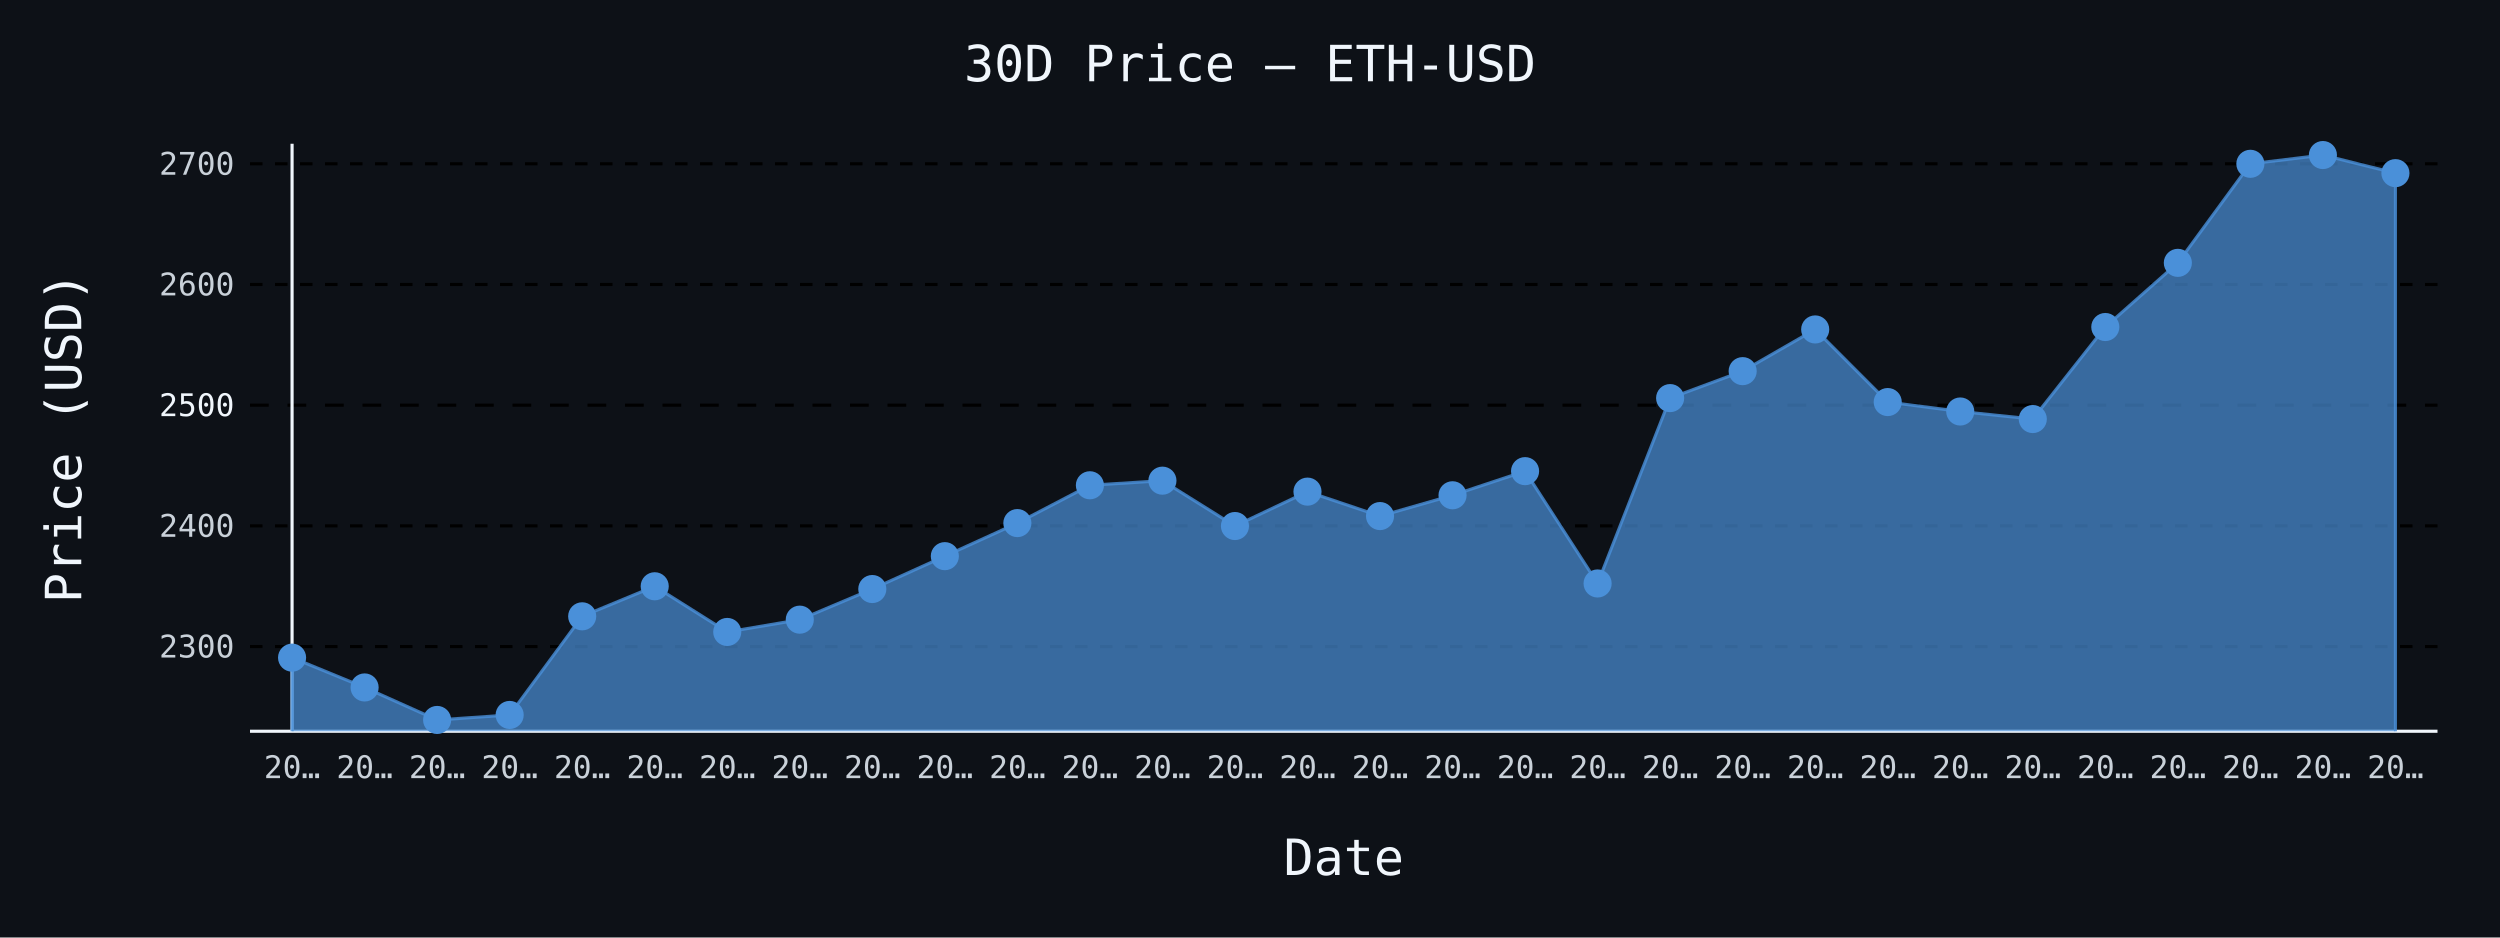
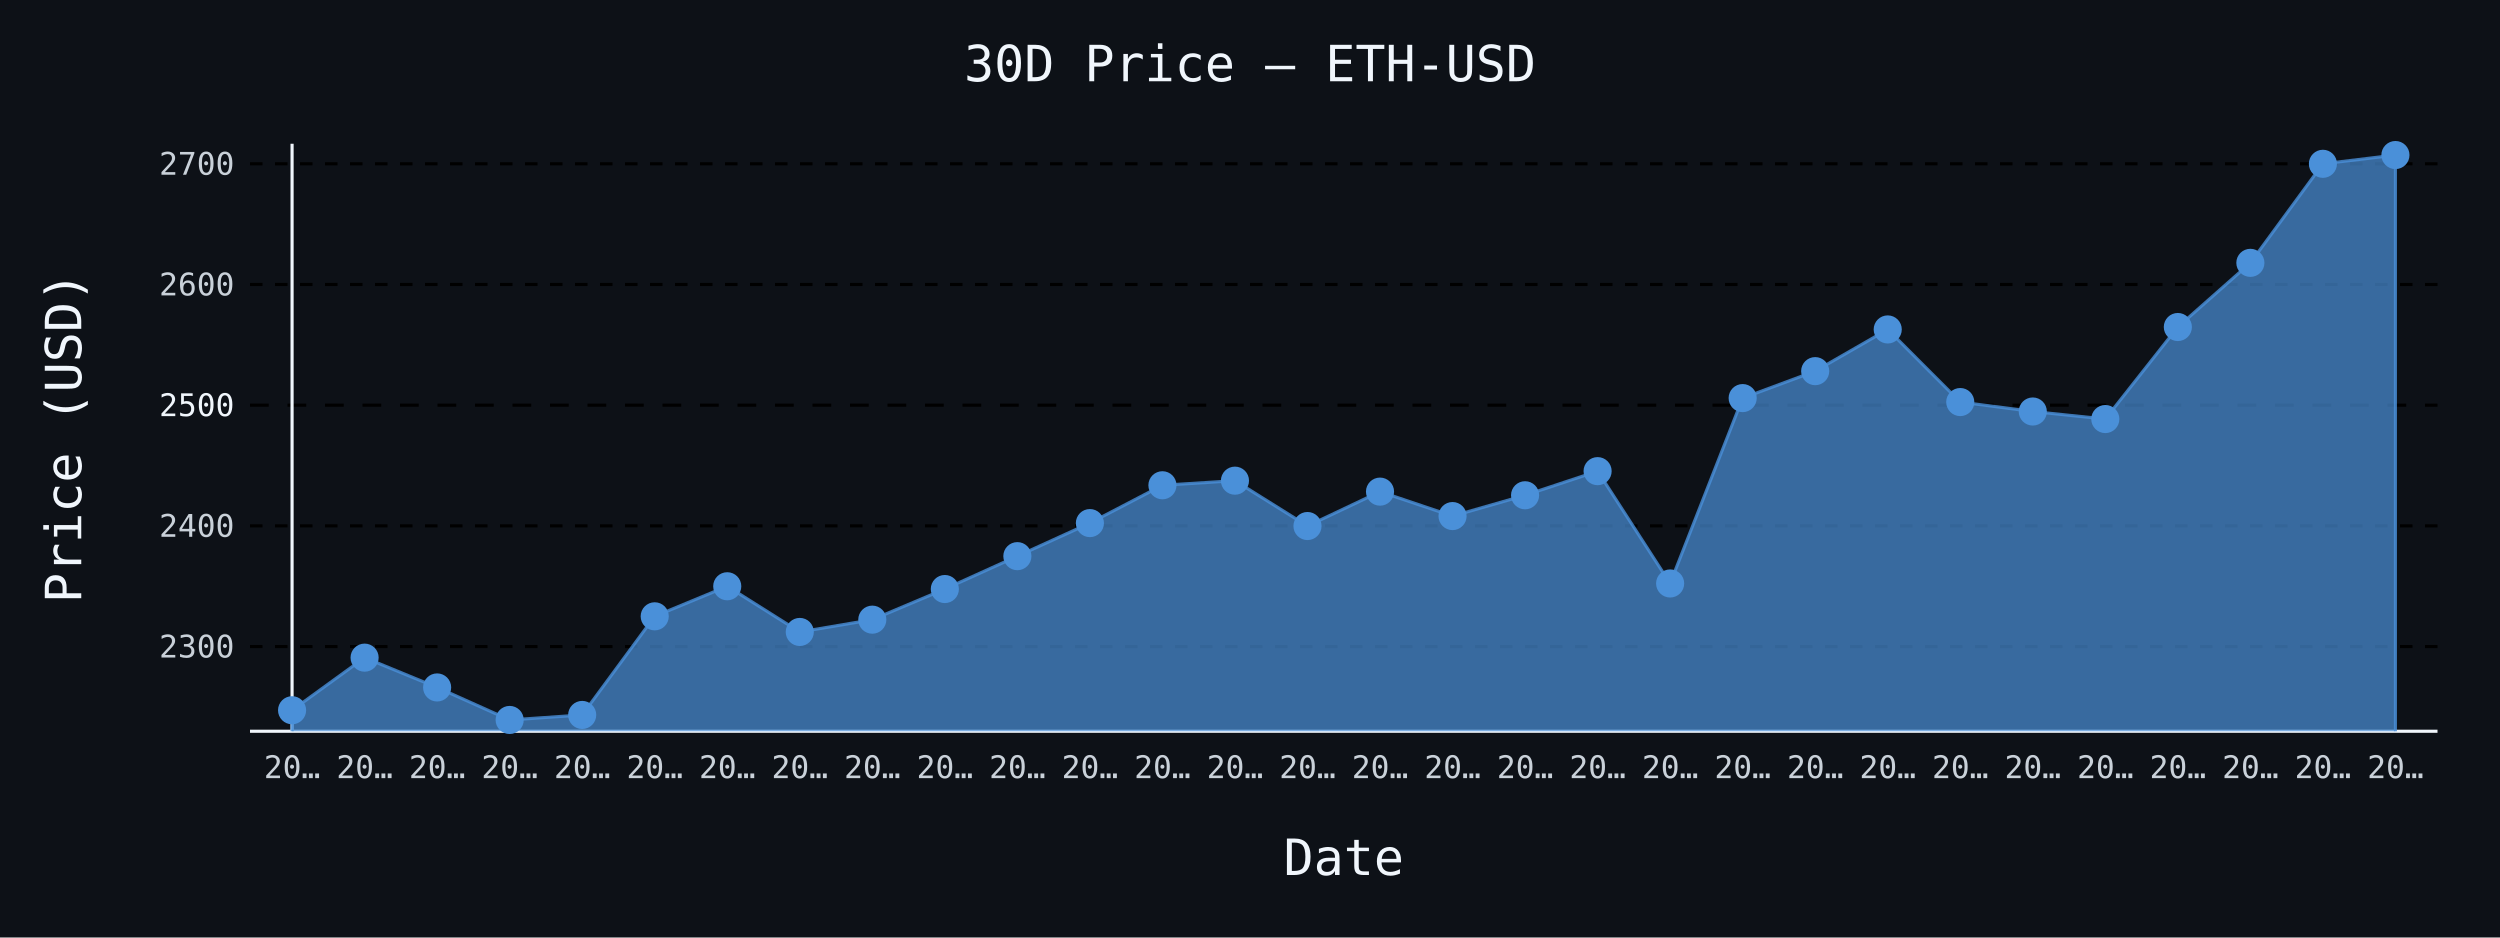
- <svg xmlns="http://www.w3.org/2000/svg" id="chart-3619e8cc-a2e5-4f71-8924-03aa1c28a841" class="pygal-chart" viewBox="0 0 800 300">
+ <svg xmlns="http://www.w3.org/2000/svg" id="chart-1778ae69-4712-41b3-8d00-004ba75d7d45" class="pygal-chart" viewBox="0 0 800 300">
  <defs>
-     <style type="text/css">#chart-3619e8cc-a2e5-4f71-8924-03aa1c28a841{-webkit-user-select:none;-webkit-font-smoothing:antialiased;font-family:monospace}#chart-3619e8cc-a2e5-4f71-8924-03aa1c28a841 .title{font-family:monospace;font-size:16px}#chart-3619e8cc-a2e5-4f71-8924-03aa1c28a841 .legends .legend text{font-family:monospace;font-size:14px}#chart-3619e8cc-a2e5-4f71-8924-03aa1c28a841 .axis text{font-family:monospace;font-size:10px}#chart-3619e8cc-a2e5-4f71-8924-03aa1c28a841 .axis text.major{font-family:monospace;font-size:10px}#chart-3619e8cc-a2e5-4f71-8924-03aa1c28a841 .text-overlay text.value{font-family:monospace;font-size:16px}#chart-3619e8cc-a2e5-4f71-8924-03aa1c28a841 .text-overlay text.label{font-family:monospace;font-size:10px}#chart-3619e8cc-a2e5-4f71-8924-03aa1c28a841 .tooltip{font-family:monospace;font-size:14px}#chart-3619e8cc-a2e5-4f71-8924-03aa1c28a841 text.no_data{font-family:monospace;font-size:64px}
- #chart-3619e8cc-a2e5-4f71-8924-03aa1c28a841{background-color:#0d1117}#chart-3619e8cc-a2e5-4f71-8924-03aa1c28a841 path,#chart-3619e8cc-a2e5-4f71-8924-03aa1c28a841 line,#chart-3619e8cc-a2e5-4f71-8924-03aa1c28a841 rect,#chart-3619e8cc-a2e5-4f71-8924-03aa1c28a841 circle{-webkit-transition:150ms;-moz-transition:150ms;transition:150ms}#chart-3619e8cc-a2e5-4f71-8924-03aa1c28a841 .graph &gt; .background{fill:#0d1117}#chart-3619e8cc-a2e5-4f71-8924-03aa1c28a841 .plot &gt; .background{fill:#0d1117}#chart-3619e8cc-a2e5-4f71-8924-03aa1c28a841 .graph{fill:#c9d1d9}#chart-3619e8cc-a2e5-4f71-8924-03aa1c28a841 text.no_data{fill:#f0f6fc}#chart-3619e8cc-a2e5-4f71-8924-03aa1c28a841 .title{fill:#f0f6fc}#chart-3619e8cc-a2e5-4f71-8924-03aa1c28a841 .legends .legend text{fill:#c9d1d9}#chart-3619e8cc-a2e5-4f71-8924-03aa1c28a841 .legends .legend:hover text{fill:#f0f6fc}#chart-3619e8cc-a2e5-4f71-8924-03aa1c28a841 .axis .line{stroke:#f0f6fc}#chart-3619e8cc-a2e5-4f71-8924-03aa1c28a841 .axis .guide.line{stroke:#8b949e}#chart-3619e8cc-a2e5-4f71-8924-03aa1c28a841 .axis .major.line{stroke:#c9d1d9}#chart-3619e8cc-a2e5-4f71-8924-03aa1c28a841 .axis text.major{fill:#f0f6fc}#chart-3619e8cc-a2e5-4f71-8924-03aa1c28a841 .axis.y .guides:hover .guide.line,#chart-3619e8cc-a2e5-4f71-8924-03aa1c28a841 .line-graph .axis.x .guides:hover .guide.line,#chart-3619e8cc-a2e5-4f71-8924-03aa1c28a841 .stackedline-graph .axis.x .guides:hover .guide.line,#chart-3619e8cc-a2e5-4f71-8924-03aa1c28a841 .xy-graph .axis.x .guides:hover .guide.line{stroke:#f0f6fc}#chart-3619e8cc-a2e5-4f71-8924-03aa1c28a841 .axis .guides:hover text{fill:#f0f6fc}#chart-3619e8cc-a2e5-4f71-8924-03aa1c28a841 .reactive{fill-opacity:.7;stroke-opacity:.8;stroke-width:1}#chart-3619e8cc-a2e5-4f71-8924-03aa1c28a841 .ci{stroke:#c9d1d9}#chart-3619e8cc-a2e5-4f71-8924-03aa1c28a841 .reactive.active,#chart-3619e8cc-a2e5-4f71-8924-03aa1c28a841 .active .reactive{fill-opacity:.8;stroke-opacity:.9;stroke-width:4}#chart-3619e8cc-a2e5-4f71-8924-03aa1c28a841 .ci .reactive.active{stroke-width:1.5}#chart-3619e8cc-a2e5-4f71-8924-03aa1c28a841 .series text{fill:#f0f6fc}#chart-3619e8cc-a2e5-4f71-8924-03aa1c28a841 .tooltip rect{fill:#0d1117;stroke:#f0f6fc;-webkit-transition:opacity 150ms;-moz-transition:opacity 150ms;transition:opacity 150ms}#chart-3619e8cc-a2e5-4f71-8924-03aa1c28a841 .tooltip .label{fill:#c9d1d9}#chart-3619e8cc-a2e5-4f71-8924-03aa1c28a841 .tooltip .label{fill:#c9d1d9}#chart-3619e8cc-a2e5-4f71-8924-03aa1c28a841 .tooltip .legend{font-size:.8em;fill:#8b949e}#chart-3619e8cc-a2e5-4f71-8924-03aa1c28a841 .tooltip .x_label{font-size:.6em;fill:#f0f6fc}#chart-3619e8cc-a2e5-4f71-8924-03aa1c28a841 .tooltip .xlink{font-size:.5em;text-decoration:underline}#chart-3619e8cc-a2e5-4f71-8924-03aa1c28a841 .tooltip .value{font-size:1.5em}#chart-3619e8cc-a2e5-4f71-8924-03aa1c28a841 .bound{font-size:.5em}#chart-3619e8cc-a2e5-4f71-8924-03aa1c28a841 .max-value{font-size:.75em;fill:#8b949e}#chart-3619e8cc-a2e5-4f71-8924-03aa1c28a841 .map-element{fill:#0d1117;stroke:#8b949e !important}#chart-3619e8cc-a2e5-4f71-8924-03aa1c28a841 .map-element .reactive{fill-opacity:inherit;stroke-opacity:inherit}#chart-3619e8cc-a2e5-4f71-8924-03aa1c28a841 .color-0,#chart-3619e8cc-a2e5-4f71-8924-03aa1c28a841 .color-0 a:visited{stroke:#4a90d9;fill:#4a90d9}#chart-3619e8cc-a2e5-4f71-8924-03aa1c28a841 .text-overlay .color-0 text{fill:black}
- #chart-3619e8cc-a2e5-4f71-8924-03aa1c28a841 text.no_data{text-anchor:middle}#chart-3619e8cc-a2e5-4f71-8924-03aa1c28a841 .guide.line{fill:none}#chart-3619e8cc-a2e5-4f71-8924-03aa1c28a841 .centered{text-anchor:middle}#chart-3619e8cc-a2e5-4f71-8924-03aa1c28a841 .title{text-anchor:middle}#chart-3619e8cc-a2e5-4f71-8924-03aa1c28a841 .legends .legend text{fill-opacity:1}#chart-3619e8cc-a2e5-4f71-8924-03aa1c28a841 .axis.x text{text-anchor:middle}#chart-3619e8cc-a2e5-4f71-8924-03aa1c28a841 .axis.x:not(.web) text[transform]{text-anchor:start}#chart-3619e8cc-a2e5-4f71-8924-03aa1c28a841 .axis.x:not(.web) text[transform].backwards{text-anchor:end}#chart-3619e8cc-a2e5-4f71-8924-03aa1c28a841 .axis.y text{text-anchor:end}#chart-3619e8cc-a2e5-4f71-8924-03aa1c28a841 .axis.y text[transform].backwards{text-anchor:start}#chart-3619e8cc-a2e5-4f71-8924-03aa1c28a841 .axis.y2 text{text-anchor:start}#chart-3619e8cc-a2e5-4f71-8924-03aa1c28a841 .axis.y2 text[transform].backwards{text-anchor:end}#chart-3619e8cc-a2e5-4f71-8924-03aa1c28a841 .axis .guide.line{stroke-dasharray:4,4;stroke:black}#chart-3619e8cc-a2e5-4f71-8924-03aa1c28a841 .axis .major.guide.line{stroke-dasharray:6,6;stroke:black}#chart-3619e8cc-a2e5-4f71-8924-03aa1c28a841 .horizontal .axis.y .guide.line,#chart-3619e8cc-a2e5-4f71-8924-03aa1c28a841 .horizontal .axis.y2 .guide.line,#chart-3619e8cc-a2e5-4f71-8924-03aa1c28a841 .vertical .axis.x .guide.line{opacity:0}#chart-3619e8cc-a2e5-4f71-8924-03aa1c28a841 .horizontal .axis.always_show .guide.line,#chart-3619e8cc-a2e5-4f71-8924-03aa1c28a841 .vertical .axis.always_show .guide.line{opacity:1 !important}#chart-3619e8cc-a2e5-4f71-8924-03aa1c28a841 .axis.y .guides:hover .guide.line,#chart-3619e8cc-a2e5-4f71-8924-03aa1c28a841 .axis.y2 .guides:hover .guide.line,#chart-3619e8cc-a2e5-4f71-8924-03aa1c28a841 .axis.x .guides:hover .guide.line{opacity:1}#chart-3619e8cc-a2e5-4f71-8924-03aa1c28a841 .axis .guides:hover text{opacity:1}#chart-3619e8cc-a2e5-4f71-8924-03aa1c28a841 .nofill{fill:none}#chart-3619e8cc-a2e5-4f71-8924-03aa1c28a841 .subtle-fill{fill-opacity:.2}#chart-3619e8cc-a2e5-4f71-8924-03aa1c28a841 .dot{stroke-width:1px;fill-opacity:1;stroke-opacity:1}#chart-3619e8cc-a2e5-4f71-8924-03aa1c28a841 .dot.active{stroke-width:5px}#chart-3619e8cc-a2e5-4f71-8924-03aa1c28a841 .dot.negative{fill:transparent}#chart-3619e8cc-a2e5-4f71-8924-03aa1c28a841 text,#chart-3619e8cc-a2e5-4f71-8924-03aa1c28a841 tspan{stroke:none !important}#chart-3619e8cc-a2e5-4f71-8924-03aa1c28a841 .series text.active{opacity:1}#chart-3619e8cc-a2e5-4f71-8924-03aa1c28a841 .tooltip rect{fill-opacity:.95;stroke-width:.5}#chart-3619e8cc-a2e5-4f71-8924-03aa1c28a841 .tooltip text{fill-opacity:1}#chart-3619e8cc-a2e5-4f71-8924-03aa1c28a841 .showable{visibility:hidden}#chart-3619e8cc-a2e5-4f71-8924-03aa1c28a841 .showable.shown{visibility:visible}#chart-3619e8cc-a2e5-4f71-8924-03aa1c28a841 .gauge-background{fill:rgba(229,229,229,1);stroke:none}#chart-3619e8cc-a2e5-4f71-8924-03aa1c28a841 .bg-lines{stroke:#0d1117;stroke-width:2px}</style>
+     <style type="text/css">#chart-1778ae69-4712-41b3-8d00-004ba75d7d45{-webkit-user-select:none;-webkit-font-smoothing:antialiased;font-family:monospace}#chart-1778ae69-4712-41b3-8d00-004ba75d7d45 .title{font-family:monospace;font-size:16px}#chart-1778ae69-4712-41b3-8d00-004ba75d7d45 .legends .legend text{font-family:monospace;font-size:14px}#chart-1778ae69-4712-41b3-8d00-004ba75d7d45 .axis text{font-family:monospace;font-size:10px}#chart-1778ae69-4712-41b3-8d00-004ba75d7d45 .axis text.major{font-family:monospace;font-size:10px}#chart-1778ae69-4712-41b3-8d00-004ba75d7d45 .text-overlay text.value{font-family:monospace;font-size:16px}#chart-1778ae69-4712-41b3-8d00-004ba75d7d45 .text-overlay text.label{font-family:monospace;font-size:10px}#chart-1778ae69-4712-41b3-8d00-004ba75d7d45 .tooltip{font-family:monospace;font-size:14px}#chart-1778ae69-4712-41b3-8d00-004ba75d7d45 text.no_data{font-family:monospace;font-size:64px}
+ #chart-1778ae69-4712-41b3-8d00-004ba75d7d45{background-color:#0d1117}#chart-1778ae69-4712-41b3-8d00-004ba75d7d45 path,#chart-1778ae69-4712-41b3-8d00-004ba75d7d45 line,#chart-1778ae69-4712-41b3-8d00-004ba75d7d45 rect,#chart-1778ae69-4712-41b3-8d00-004ba75d7d45 circle{-webkit-transition:150ms;-moz-transition:150ms;transition:150ms}#chart-1778ae69-4712-41b3-8d00-004ba75d7d45 .graph &gt; .background{fill:#0d1117}#chart-1778ae69-4712-41b3-8d00-004ba75d7d45 .plot &gt; .background{fill:#0d1117}#chart-1778ae69-4712-41b3-8d00-004ba75d7d45 .graph{fill:#c9d1d9}#chart-1778ae69-4712-41b3-8d00-004ba75d7d45 text.no_data{fill:#f0f6fc}#chart-1778ae69-4712-41b3-8d00-004ba75d7d45 .title{fill:#f0f6fc}#chart-1778ae69-4712-41b3-8d00-004ba75d7d45 .legends .legend text{fill:#c9d1d9}#chart-1778ae69-4712-41b3-8d00-004ba75d7d45 .legends .legend:hover text{fill:#f0f6fc}#chart-1778ae69-4712-41b3-8d00-004ba75d7d45 .axis .line{stroke:#f0f6fc}#chart-1778ae69-4712-41b3-8d00-004ba75d7d45 .axis .guide.line{stroke:#8b949e}#chart-1778ae69-4712-41b3-8d00-004ba75d7d45 .axis .major.line{stroke:#c9d1d9}#chart-1778ae69-4712-41b3-8d00-004ba75d7d45 .axis text.major{fill:#f0f6fc}#chart-1778ae69-4712-41b3-8d00-004ba75d7d45 .axis.y .guides:hover .guide.line,#chart-1778ae69-4712-41b3-8d00-004ba75d7d45 .line-graph .axis.x .guides:hover .guide.line,#chart-1778ae69-4712-41b3-8d00-004ba75d7d45 .stackedline-graph .axis.x .guides:hover .guide.line,#chart-1778ae69-4712-41b3-8d00-004ba75d7d45 .xy-graph .axis.x .guides:hover .guide.line{stroke:#f0f6fc}#chart-1778ae69-4712-41b3-8d00-004ba75d7d45 .axis .guides:hover text{fill:#f0f6fc}#chart-1778ae69-4712-41b3-8d00-004ba75d7d45 .reactive{fill-opacity:.7;stroke-opacity:.8;stroke-width:1}#chart-1778ae69-4712-41b3-8d00-004ba75d7d45 .ci{stroke:#c9d1d9}#chart-1778ae69-4712-41b3-8d00-004ba75d7d45 .reactive.active,#chart-1778ae69-4712-41b3-8d00-004ba75d7d45 .active .reactive{fill-opacity:.8;stroke-opacity:.9;stroke-width:4}#chart-1778ae69-4712-41b3-8d00-004ba75d7d45 .ci .reactive.active{stroke-width:1.5}#chart-1778ae69-4712-41b3-8d00-004ba75d7d45 .series text{fill:#f0f6fc}#chart-1778ae69-4712-41b3-8d00-004ba75d7d45 .tooltip rect{fill:#0d1117;stroke:#f0f6fc;-webkit-transition:opacity 150ms;-moz-transition:opacity 150ms;transition:opacity 150ms}#chart-1778ae69-4712-41b3-8d00-004ba75d7d45 .tooltip .label{fill:#c9d1d9}#chart-1778ae69-4712-41b3-8d00-004ba75d7d45 .tooltip .label{fill:#c9d1d9}#chart-1778ae69-4712-41b3-8d00-004ba75d7d45 .tooltip .legend{font-size:.8em;fill:#8b949e}#chart-1778ae69-4712-41b3-8d00-004ba75d7d45 .tooltip .x_label{font-size:.6em;fill:#f0f6fc}#chart-1778ae69-4712-41b3-8d00-004ba75d7d45 .tooltip .xlink{font-size:.5em;text-decoration:underline}#chart-1778ae69-4712-41b3-8d00-004ba75d7d45 .tooltip .value{font-size:1.5em}#chart-1778ae69-4712-41b3-8d00-004ba75d7d45 .bound{font-size:.5em}#chart-1778ae69-4712-41b3-8d00-004ba75d7d45 .max-value{font-size:.75em;fill:#8b949e}#chart-1778ae69-4712-41b3-8d00-004ba75d7d45 .map-element{fill:#0d1117;stroke:#8b949e !important}#chart-1778ae69-4712-41b3-8d00-004ba75d7d45 .map-element .reactive{fill-opacity:inherit;stroke-opacity:inherit}#chart-1778ae69-4712-41b3-8d00-004ba75d7d45 .color-0,#chart-1778ae69-4712-41b3-8d00-004ba75d7d45 .color-0 a:visited{stroke:#4a90d9;fill:#4a90d9}#chart-1778ae69-4712-41b3-8d00-004ba75d7d45 .text-overlay .color-0 text{fill:black}
+ #chart-1778ae69-4712-41b3-8d00-004ba75d7d45 text.no_data{text-anchor:middle}#chart-1778ae69-4712-41b3-8d00-004ba75d7d45 .guide.line{fill:none}#chart-1778ae69-4712-41b3-8d00-004ba75d7d45 .centered{text-anchor:middle}#chart-1778ae69-4712-41b3-8d00-004ba75d7d45 .title{text-anchor:middle}#chart-1778ae69-4712-41b3-8d00-004ba75d7d45 .legends .legend text{fill-opacity:1}#chart-1778ae69-4712-41b3-8d00-004ba75d7d45 .axis.x text{text-anchor:middle}#chart-1778ae69-4712-41b3-8d00-004ba75d7d45 .axis.x:not(.web) text[transform]{text-anchor:start}#chart-1778ae69-4712-41b3-8d00-004ba75d7d45 .axis.x:not(.web) text[transform].backwards{text-anchor:end}#chart-1778ae69-4712-41b3-8d00-004ba75d7d45 .axis.y text{text-anchor:end}#chart-1778ae69-4712-41b3-8d00-004ba75d7d45 .axis.y text[transform].backwards{text-anchor:start}#chart-1778ae69-4712-41b3-8d00-004ba75d7d45 .axis.y2 text{text-anchor:start}#chart-1778ae69-4712-41b3-8d00-004ba75d7d45 .axis.y2 text[transform].backwards{text-anchor:end}#chart-1778ae69-4712-41b3-8d00-004ba75d7d45 .axis .guide.line{stroke-dasharray:4,4;stroke:black}#chart-1778ae69-4712-41b3-8d00-004ba75d7d45 .axis .major.guide.line{stroke-dasharray:6,6;stroke:black}#chart-1778ae69-4712-41b3-8d00-004ba75d7d45 .horizontal .axis.y .guide.line,#chart-1778ae69-4712-41b3-8d00-004ba75d7d45 .horizontal .axis.y2 .guide.line,#chart-1778ae69-4712-41b3-8d00-004ba75d7d45 .vertical .axis.x .guide.line{opacity:0}#chart-1778ae69-4712-41b3-8d00-004ba75d7d45 .horizontal .axis.always_show .guide.line,#chart-1778ae69-4712-41b3-8d00-004ba75d7d45 .vertical .axis.always_show .guide.line{opacity:1 !important}#chart-1778ae69-4712-41b3-8d00-004ba75d7d45 .axis.y .guides:hover .guide.line,#chart-1778ae69-4712-41b3-8d00-004ba75d7d45 .axis.y2 .guides:hover .guide.line,#chart-1778ae69-4712-41b3-8d00-004ba75d7d45 .axis.x .guides:hover .guide.line{opacity:1}#chart-1778ae69-4712-41b3-8d00-004ba75d7d45 .axis .guides:hover text{opacity:1}#chart-1778ae69-4712-41b3-8d00-004ba75d7d45 .nofill{fill:none}#chart-1778ae69-4712-41b3-8d00-004ba75d7d45 .subtle-fill{fill-opacity:.2}#chart-1778ae69-4712-41b3-8d00-004ba75d7d45 .dot{stroke-width:1px;fill-opacity:1;stroke-opacity:1}#chart-1778ae69-4712-41b3-8d00-004ba75d7d45 .dot.active{stroke-width:5px}#chart-1778ae69-4712-41b3-8d00-004ba75d7d45 .dot.negative{fill:transparent}#chart-1778ae69-4712-41b3-8d00-004ba75d7d45 text,#chart-1778ae69-4712-41b3-8d00-004ba75d7d45 tspan{stroke:none !important}#chart-1778ae69-4712-41b3-8d00-004ba75d7d45 .series text.active{opacity:1}#chart-1778ae69-4712-41b3-8d00-004ba75d7d45 .tooltip rect{fill-opacity:.95;stroke-width:.5}#chart-1778ae69-4712-41b3-8d00-004ba75d7d45 .tooltip text{fill-opacity:1}#chart-1778ae69-4712-41b3-8d00-004ba75d7d45 .showable{visibility:hidden}#chart-1778ae69-4712-41b3-8d00-004ba75d7d45 .showable.shown{visibility:visible}#chart-1778ae69-4712-41b3-8d00-004ba75d7d45 .gauge-background{fill:rgba(229,229,229,1);stroke:none}#chart-1778ae69-4712-41b3-8d00-004ba75d7d45 .bg-lines{stroke:#0d1117;stroke-width:2px}</style>
  </defs>
  <g class="graph line-graph vertical">
    <rect x="0" y="0" width="800" height="300" class="background" />
    <g transform="translate(80, 46)" class="plot">
      <rect x="0" y="0" width="700.0" height="188" class="background" />
      <g class="axis y always_show">
        <path d="M0 188 h700" class="line" />
        <g class="guides">
          <path d="M0 160.902 h700" class="guide line" />
          <text x="-5" y="164.402" class="">2300</text>
        </g>
        <g class="guides">
          <path d="M0 122.279 h700" class="guide line" />
          <text x="-5" y="125.779" class="">2400</text>
        </g>
        <g class="guides">
          <path d="M0 83.657 h700" class="major guide line" />
          <text x="-5" y="87.157" class="major">2500</text>
        </g>
        <g class="guides">
          <path d="M0 45.034 h700" class="guide line" />
          <text x="-5" y="48.534" class="">2600</text>
        </g>
        <g class="guides">
          <path d="M0 6.412 h700" class="guide line" />
          <text x="-5" y="9.912" class="">2700</text>
        </g>
      </g>
      <g class="axis x">
        <g class="guides">
          <path d="M13.462 0 v188" class="line" />
          <text x="13.462" y="203.0" class="">20…</text>
        </g>
        <g class="guides">
          <path d="M36.671 0 v188" class="guide line" />
          <text x="36.671" y="203.0" class="">20…</text>
        </g>
        <g class="guides">
          <path d="M59.881 0 v188" class="guide line" />
          <text x="59.881" y="203.0" class="">20…</text>
        </g>
        <g class="guides">
          <path d="M83.09 0 v188" class="guide line" />
          <text x="83.09" y="203.0" class="">20…</text>
        </g>
        <g class="guides">
          <path d="M106.3 0 v188" class="guide line" />
          <text x="106.3" y="203.0" class="">20…</text>
        </g>
        <g class="guides">
          <path d="M129.509 0 v188" class="guide line" />
          <text x="129.509" y="203.0" class="">20…</text>
        </g>
        <g class="guides">
          <path d="M152.719 0 v188" class="guide line" />
          <text x="152.719" y="203.0" class="">20…</text>
        </g>
        <g class="guides">
          <path d="M175.928 0 v188" class="guide line" />
          <text x="175.928" y="203.0" class="">20…</text>
        </g>
        <g class="guides">
          <path d="M199.138 0 v188" class="guide line" />
          <text x="199.138" y="203.0" class="">20…</text>
        </g>
        <g class="guides">
          <path d="M222.347 0 v188" class="guide line" />
          <text x="222.347" y="203.0" class="">20…</text>
        </g>
        <g class="guides">
          <path d="M245.557 0 v188" class="guide line" />
          <text x="245.557" y="203.0" class="">20…</text>
        </g>
        <g class="guides">
          <path d="M268.767 0 v188" class="guide line" />
          <text x="268.767" y="203.0" class="">20…</text>
        </g>
        <g class="guides">
          <path d="M291.976 0 v188" class="guide line" />
          <text x="291.976" y="203.0" class="">20…</text>
        </g>
        <g class="guides">
          <path d="M315.186 0 v188" class="guide line" />
          <text x="315.186" y="203.0" class="">20…</text>
        </g>
        <g class="guides">
          <path d="M338.395 0 v188" class="guide line" />
          <text x="338.395" y="203.0" class="">20…</text>
        </g>
        <g class="guides">
          <path d="M361.605 0 v188" class="guide line" />
          <text x="361.605" y="203.0" class="">20…</text>
        </g>
        <g class="guides">
          <path d="M384.814 0 v188" class="guide line" />
          <text x="384.814" y="203.0" class="">20…</text>
        </g>
        <g class="guides">
          <path d="M408.024 0 v188" class="guide line" />
          <text x="408.024" y="203.0" class="">20…</text>
        </g>
        <g class="guides">
          <path d="M431.233 0 v188" class="guide line" />
          <text x="431.233" y="203.0" class="">20…</text>
        </g>
        <g class="guides">
          <path d="M454.443 0 v188" class="guide line" />
          <text x="454.443" y="203.0" class="">20…</text>
        </g>
        <g class="guides">
          <path d="M477.653 0 v188" class="guide line" />
          <text x="477.653" y="203.0" class="">20…</text>
        </g>
        <g class="guides">
          <path d="M500.862 0 v188" class="guide line" />
          <text x="500.862" y="203.0" class="">20…</text>
        </g>
        <g class="guides">
          <path d="M524.072 0 v188" class="guide line" />
          <text x="524.072" y="203.0" class="">20…</text>
        </g>
        <g class="guides">
          <path d="M547.281 0 v188" class="guide line" />
          <text x="547.281" y="203.0" class="">20…</text>
        </g>
        <g class="guides">
          <path d="M570.491 0 v188" class="guide line" />
          <text x="570.491" y="203.0" class="">20…</text>
        </g>
        <g class="guides">
          <path d="M593.7 0 v188" class="guide line" />
          <text x="593.7" y="203.0" class="">20…</text>
        </g>
        <g class="guides">
          <path d="M616.91 0 v188" class="guide line" />
          <text x="616.91" y="203.0" class="">20…</text>
        </g>
        <g class="guides">
          <path d="M640.119 0 v188" class="guide line" />
          <text x="640.119" y="203.0" class="">20…</text>
        </g>
        <g class="guides">
          <path d="M663.329 0 v188" class="guide line" />
          <text x="663.329" y="203.0" class="">20…</text>
        </g>
        <g class="guides">
          <path d="M686.538 0 v188" class="guide line" />
          <text x="686.538" y="203.0" class="">20…</text>
        </g>
      </g>
      <g class="series serie-0 color-0">
-         <path d="M13.462 188 L13.462 164.448 36.671 173.984 59.881 184.385 83.09 182.782 106.3 151.223 129.509 141.606 152.719 156.225 175.928 152.293 199.138 142.491 222.347 131.97 245.557 121.387 268.767 109.287 291.976 107.815 315.186 122.33 338.395 111.322 361.605 119.143 384.814 112.489 408.024 104.768 431.233 140.71 454.443 81.39 477.653 72.765 500.862 59.421 524.072 82.657 547.281 85.681 570.491 88.095 593.7 58.645 616.91 38.113 640.119 6.419 663.329 3.615 686.538 9.409 686.538 188" class="line reactive" />
+         <path d="M13.462 188 L13.462 181.279 36.671 164.448 59.881 173.984 83.09 184.385 106.3 182.782 129.509 151.223 152.719 141.606 175.928 156.225 199.138 152.293 222.347 142.491 245.557 131.97 268.767 121.387 291.976 109.287 315.186 107.815 338.395 122.33 361.605 111.322 384.814 119.143 408.024 112.489 431.233 104.768 454.443 140.71 477.653 81.39 500.862 72.765 524.072 59.421 547.281 82.657 570.491 85.681 593.7 88.095 616.91 58.645 640.119 38.113 663.329 6.419 686.538 3.615 686.538 188" class="line reactive" />
      </g>
    </g>
    <g class="titles">
      <text x="400.0" y="26" class="title plot_title">30D Price — ETH-USD</text>
      <text x="430.0" y="280" class="title">Date</text>
      <text x="0" y="166.0" class="title" transform="rotate(-90 0 140)">Price (USD)</text>
    </g>
    <g transform="translate(80, 46)" class="plot overlay">
      <g class="series serie-0 color-0">
        <g class="dots">
-           <circle cx="13.462" cy="164.448" r="4" class="dot reactive tooltip-trigger" />
-         </g>
-         <g class="dots">
-           <circle cx="36.671" cy="173.984" r="4" class="dot reactive tooltip-trigger" />
-         </g>
-         <g class="dots">
-           <circle cx="59.881" cy="184.385" r="4" class="dot reactive tooltip-trigger" />
-         </g>
-         <g class="dots">
-           <circle cx="83.09" cy="182.782" r="4" class="dot reactive tooltip-trigger" />
-         </g>
-         <g class="dots">
-           <circle cx="106.3" cy="151.223" r="4" class="dot reactive tooltip-trigger" />
-         </g>
-         <g class="dots">
-           <circle cx="129.509" cy="141.606" r="4" class="dot reactive tooltip-trigger" />
-         </g>
-         <g class="dots">
-           <circle cx="152.719" cy="156.225" r="4" class="dot reactive tooltip-trigger" />
-         </g>
-         <g class="dots">
-           <circle cx="175.928" cy="152.293" r="4" class="dot reactive tooltip-trigger" />
-         </g>
-         <g class="dots">
-           <circle cx="199.138" cy="142.491" r="4" class="dot reactive tooltip-trigger" />
-         </g>
-         <g class="dots">
-           <circle cx="222.347" cy="131.97" r="4" class="dot reactive tooltip-trigger" />
-         </g>
-         <g class="dots">
-           <circle cx="245.557" cy="121.387" r="4" class="dot reactive tooltip-trigger" />
-         </g>
-         <g class="dots">
-           <circle cx="268.767" cy="109.287" r="4" class="dot reactive tooltip-trigger" />
-         </g>
-         <g class="dots">
-           <circle cx="291.976" cy="107.815" r="4" class="dot reactive tooltip-trigger" />
-         </g>
-         <g class="dots">
-           <circle cx="315.186" cy="122.33" r="4" class="dot reactive tooltip-trigger" />
-         </g>
-         <g class="dots">
-           <circle cx="338.395" cy="111.322" r="4" class="dot reactive tooltip-trigger" />
-         </g>
-         <g class="dots">
-           <circle cx="361.605" cy="119.143" r="4" class="dot reactive tooltip-trigger" />
-         </g>
-         <g class="dots">
-           <circle cx="384.814" cy="112.489" r="4" class="dot reactive tooltip-trigger" />
-         </g>
-         <g class="dots">
-           <circle cx="408.024" cy="104.768" r="4" class="dot reactive tooltip-trigger" />
-         </g>
-         <g class="dots">
-           <circle cx="431.233" cy="140.71" r="4" class="dot reactive tooltip-trigger" />
-         </g>
-         <g class="dots">
-           <circle cx="454.443" cy="81.39" r="4" class="dot reactive tooltip-trigger" />
-         </g>
-         <g class="dots">
-           <circle cx="477.653" cy="72.765" r="4" class="dot reactive tooltip-trigger" />
-         </g>
-         <g class="dots">
-           <circle cx="500.862" cy="59.421" r="4" class="dot reactive tooltip-trigger" />
-         </g>
-         <g class="dots">
-           <circle cx="524.072" cy="82.657" r="4" class="dot reactive tooltip-trigger" />
-         </g>
-         <g class="dots">
-           <circle cx="547.281" cy="85.681" r="4" class="dot reactive tooltip-trigger" />
-         </g>
-         <g class="dots">
-           <circle cx="570.491" cy="88.095" r="4" class="dot reactive tooltip-trigger" />
-         </g>
-         <g class="dots">
-           <circle cx="593.7" cy="58.645" r="4" class="dot reactive tooltip-trigger" />
-         </g>
-         <g class="dots">
-           <circle cx="616.91" cy="38.113" r="4" class="dot reactive tooltip-trigger" />
-         </g>
-         <g class="dots">
-           <circle cx="640.119" cy="6.419" r="4" class="dot reactive tooltip-trigger" />
-         </g>
-         <g class="dots">
-           <circle cx="663.329" cy="3.615" r="4" class="dot reactive tooltip-trigger" />
-         </g>
-         <g class="dots">
-           <circle cx="686.538" cy="9.409" r="4" class="dot reactive tooltip-trigger" />
+           <circle cx="13.462" cy="181.279" r="4" class="dot reactive tooltip-trigger" />
+         </g>
+         <g class="dots">
+           <circle cx="36.671" cy="164.448" r="4" class="dot reactive tooltip-trigger" />
+         </g>
+         <g class="dots">
+           <circle cx="59.881" cy="173.984" r="4" class="dot reactive tooltip-trigger" />
+         </g>
+         <g class="dots">
+           <circle cx="83.09" cy="184.385" r="4" class="dot reactive tooltip-trigger" />
+         </g>
+         <g class="dots">
+           <circle cx="106.3" cy="182.782" r="4" class="dot reactive tooltip-trigger" />
+         </g>
+         <g class="dots">
+           <circle cx="129.509" cy="151.223" r="4" class="dot reactive tooltip-trigger" />
+         </g>
+         <g class="dots">
+           <circle cx="152.719" cy="141.606" r="4" class="dot reactive tooltip-trigger" />
+         </g>
+         <g class="dots">
+           <circle cx="175.928" cy="156.225" r="4" class="dot reactive tooltip-trigger" />
+         </g>
+         <g class="dots">
+           <circle cx="199.138" cy="152.293" r="4" class="dot reactive tooltip-trigger" />
+         </g>
+         <g class="dots">
+           <circle cx="222.347" cy="142.491" r="4" class="dot reactive tooltip-trigger" />
+         </g>
+         <g class="dots">
+           <circle cx="245.557" cy="131.97" r="4" class="dot reactive tooltip-trigger" />
+         </g>
+         <g class="dots">
+           <circle cx="268.767" cy="121.387" r="4" class="dot reactive tooltip-trigger" />
+         </g>
+         <g class="dots">
+           <circle cx="291.976" cy="109.287" r="4" class="dot reactive tooltip-trigger" />
+         </g>
+         <g class="dots">
+           <circle cx="315.186" cy="107.815" r="4" class="dot reactive tooltip-trigger" />
+         </g>
+         <g class="dots">
+           <circle cx="338.395" cy="122.33" r="4" class="dot reactive tooltip-trigger" />
+         </g>
+         <g class="dots">
+           <circle cx="361.605" cy="111.322" r="4" class="dot reactive tooltip-trigger" />
+         </g>
+         <g class="dots">
+           <circle cx="384.814" cy="119.143" r="4" class="dot reactive tooltip-trigger" />
+         </g>
+         <g class="dots">
+           <circle cx="408.024" cy="112.489" r="4" class="dot reactive tooltip-trigger" />
+         </g>
+         <g class="dots">
+           <circle cx="431.233" cy="104.768" r="4" class="dot reactive tooltip-trigger" />
+         </g>
+         <g class="dots">
+           <circle cx="454.443" cy="140.71" r="4" class="dot reactive tooltip-trigger" />
+         </g>
+         <g class="dots">
+           <circle cx="477.653" cy="81.39" r="4" class="dot reactive tooltip-trigger" />
+         </g>
+         <g class="dots">
+           <circle cx="500.862" cy="72.765" r="4" class="dot reactive tooltip-trigger" />
+         </g>
+         <g class="dots">
+           <circle cx="524.072" cy="59.421" r="4" class="dot reactive tooltip-trigger" />
+         </g>
+         <g class="dots">
+           <circle cx="547.281" cy="82.657" r="4" class="dot reactive tooltip-trigger" />
+         </g>
+         <g class="dots">
+           <circle cx="570.491" cy="85.681" r="4" class="dot reactive tooltip-trigger" />
+         </g>
+         <g class="dots">
+           <circle cx="593.7" cy="88.095" r="4" class="dot reactive tooltip-trigger" />
+         </g>
+         <g class="dots">
+           <circle cx="616.91" cy="58.645" r="4" class="dot reactive tooltip-trigger" />
+         </g>
+         <g class="dots">
+           <circle cx="640.119" cy="38.113" r="4" class="dot reactive tooltip-trigger" />
+         </g>
+         <g class="dots">
+           <circle cx="663.329" cy="6.419" r="4" class="dot reactive tooltip-trigger" />
+         </g>
+         <g class="dots">
+           <circle cx="686.538" cy="3.615" r="4" class="dot reactive tooltip-trigger" />
        </g>
      </g>
    </g>
    <g transform="translate(80, 46)" class="plot text-overlay">
      <g class="series serie-0 color-0" />
    </g>
    <g transform="translate(80, 46)" class="plot tooltip-overlay">
      <g transform="translate(0 0)" style="opacity: 0" class="tooltip">
        <rect rx="0" ry="0" width="0" height="0" class="tooltip-box" />
        <g class="text" />
      </g>
    </g>
  </g>
</svg>
